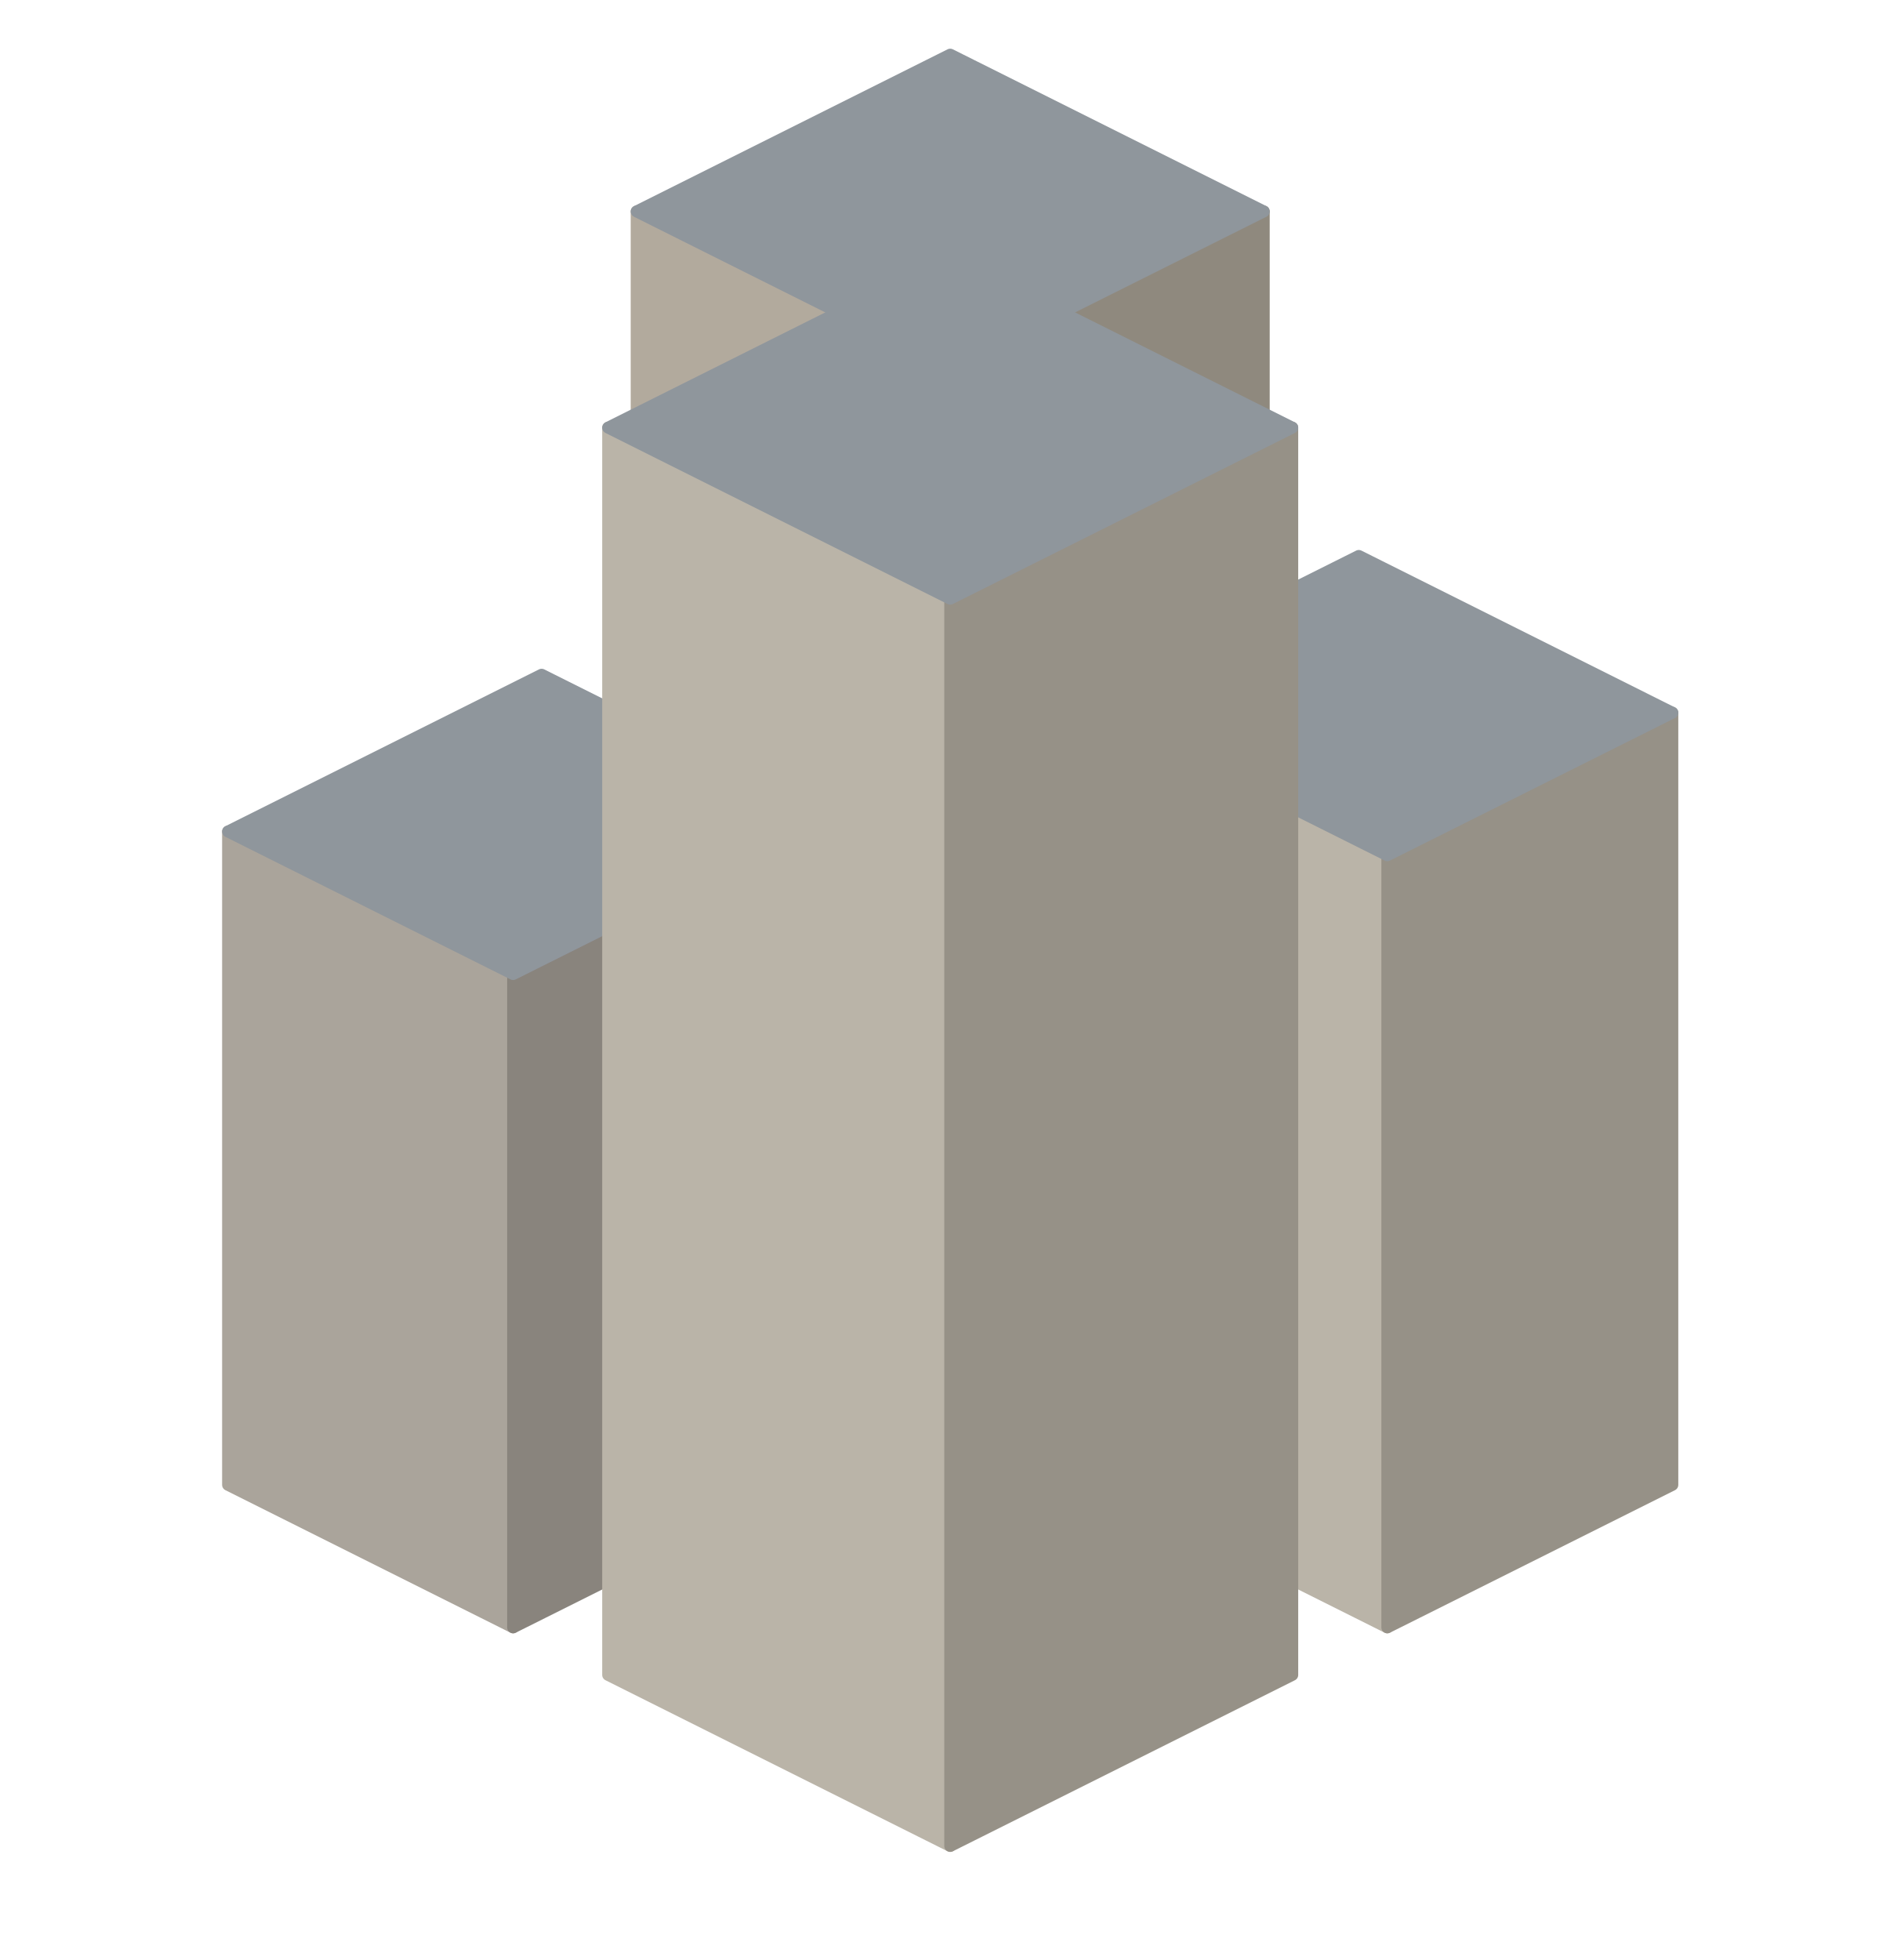
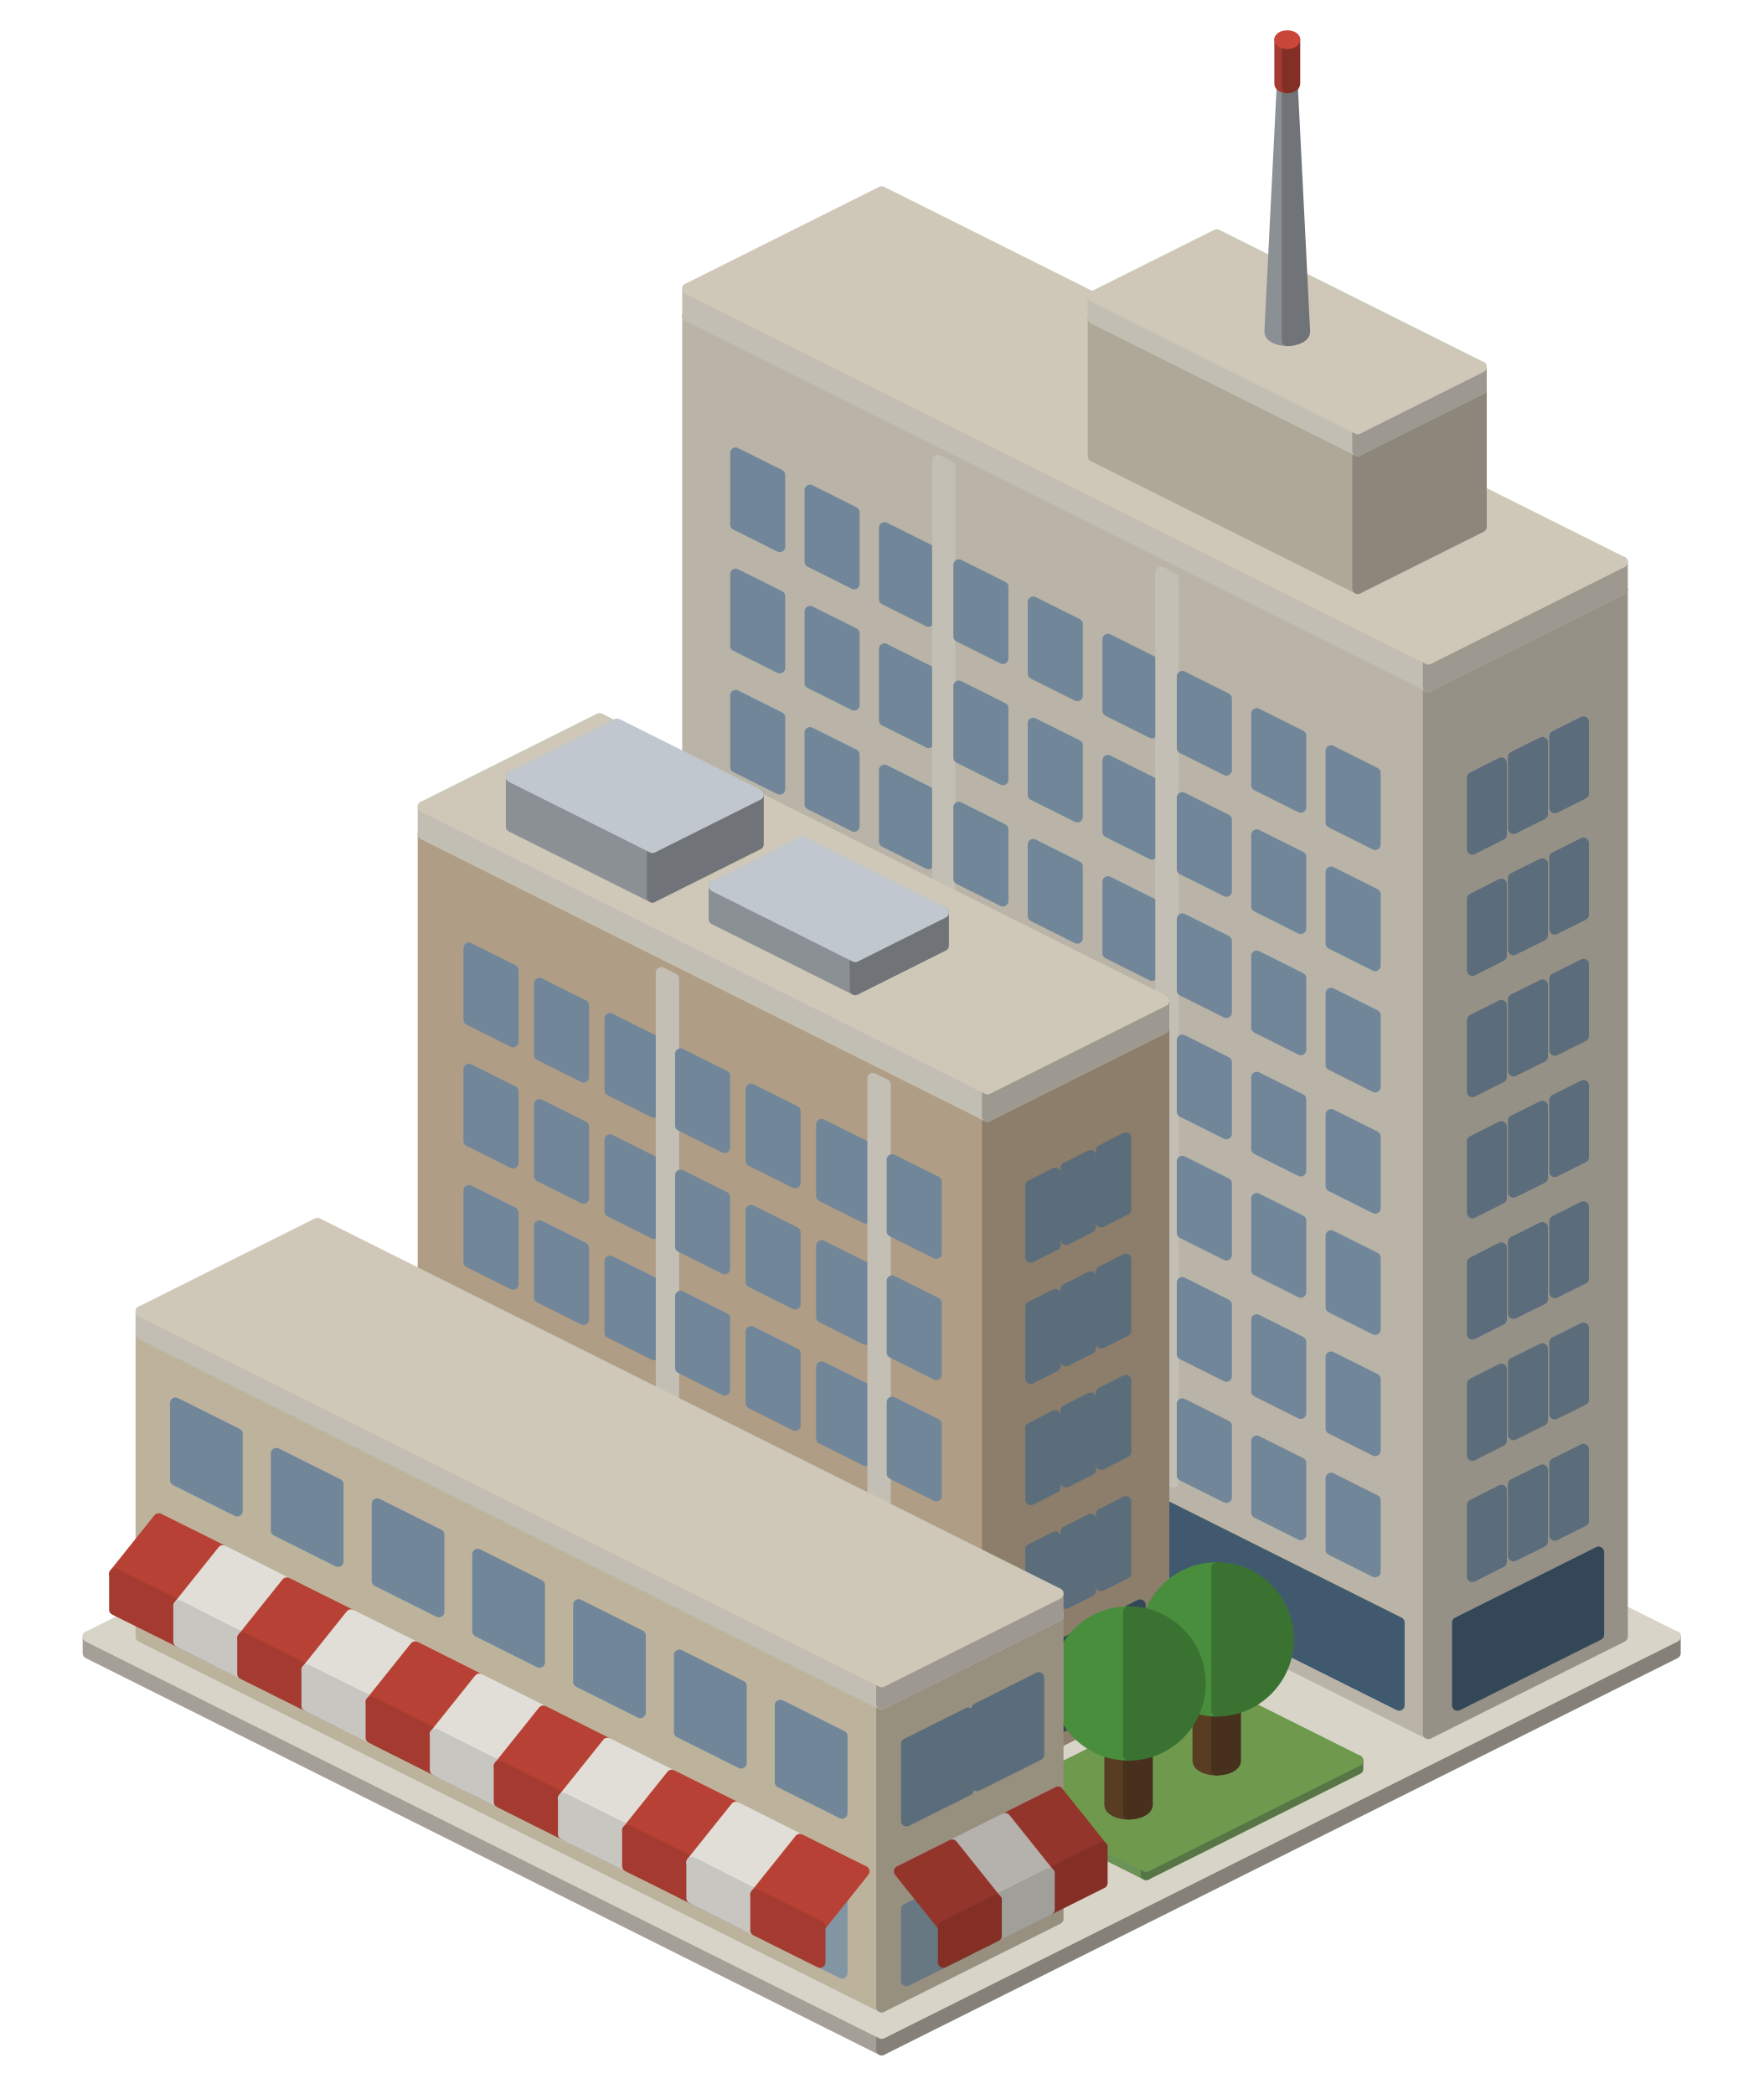
- <svg xmlns="http://www.w3.org/2000/svg" width="64" height="66" viewBox="0 0 64 66">
-   <g transform="translate(0 34)" stroke-linejoin="round" stroke-width="0.4">
-     <polygon points="21.44,9.12 32.00,14.40 32.00,-21.60 21.44,-26.88" fill="#b2aa9d" stroke="#b2aa9d" />
-     <polygon points="42.56,9.12 32.00,14.40 32.00,-21.60 42.56,-26.88" fill="#8f897e" stroke="#8f897e" />
-     <polygon points="32.00,-32.16 42.56,-26.88 32.00,-21.60 21.44,-26.88" fill="#8f969c" stroke="#8f969c" />
-     <polygon points="36.16,15.52 46.72,20.80 46.72,-5.20 36.16,-10.48" fill="#bab4a8" stroke="#bab4a8" />
-     <polygon points="56.32,16.00 46.72,20.80 46.72,-5.20 56.32,-10.00" fill="#969187" stroke="#969187" />
-     <polygon points="45.76,-15.28 56.32,-10.00 46.72,-5.20 36.16,-10.48" fill="#8f969c" stroke="#8f969c" />
-     <polygon points="7.68,16.00 17.28,20.80 17.28,-1.20 7.68,-6.00" fill="#aaa49b" stroke="#aaa49b" />
-     <polygon points="27.84,15.52 17.28,20.80 17.28,-1.20 27.84,-6.48" fill="#89847d" stroke="#89847d" />
-     <polygon points="18.24,-11.28 27.84,-6.48 17.28,-1.20 7.68,-6.00" fill="#8f969c" stroke="#8f969c" />
-     <polygon points="20.48,22.40 32.00,28.16 32.00,-13.84 20.48,-19.60" fill="#bab4a8" stroke="#bab4a8" />
-     <polygon points="43.52,22.40 32.00,28.16 32.00,-13.84 43.52,-19.60" fill="#969187" stroke="#969187" />
-     <polygon points="32.00,-25.36 43.52,-19.60 32.00,-13.84 20.48,-19.60" fill="#8f969c" stroke="#8f969c" />
+ <svg xmlns="http://www.w3.org/2000/svg" width="64" height="76" viewBox="0 0 64 76">
+   <g transform="translate(0 44)" stroke-linejoin="round" stroke-width="0.4">
+     <polygon points="3.20,16.00 32.00,30.40 32.00,29.80 3.20,15.40" fill="#a5a097" stroke="#a5a097" />
+     <polygon points="60.80,16.00 32.00,30.40 32.00,29.80 60.80,15.40" fill="#858179" stroke="#858179" />
+     <polygon points="32.00,1.00 60.80,15.40 32.00,29.80 3.20,15.40" fill="#d9d4c8" stroke="#d9d4c8" />
+     <polygon points="24.96,5.48 51.84,18.92 51.84,-19.08 24.96,-32.52" fill="#bab4a8" stroke="#bab4a8" />
+     <polygon points="58.88,15.40 51.84,18.92 51.84,-19.08 58.88,-22.60" fill="#969187" stroke="#969187" />
+     <polygon points="32.00,-36.04 58.88,-22.60 51.84,-19.08 24.96,-32.52" fill="#a79e8e" stroke="#a79e8e" />
+     <polygon points="24.96,-32.52 51.84,-19.08 51.84,-20.08 24.96,-33.52" fill="#c3beb3" stroke="#c3beb3" />
+     <polygon points="58.88,-22.60 51.84,-19.08 51.84,-20.08 58.88,-23.60" fill="#9d9990" stroke="#9d9990" />
+     <polygon points="32.00,-37.04 58.88,-23.60 51.84,-20.08 24.96,-33.52" fill="#cfc8b8" stroke="#cfc8b8" />
+     <polygon points="39.68,-27.44 49.28,-22.64 49.28,-27.64 39.68,-32.44" fill="#afa899" stroke="#afa899" />
+     <polygon points="53.76,-24.88 49.28,-22.64 49.28,-27.64 53.76,-29.88" fill="#8d877b" stroke="#8d877b" />
+     <polygon points="44.16,-34.68 53.76,-29.88 49.28,-27.64 39.68,-32.44" fill="#a79e8e" stroke="#a79e8e" />
+     <polygon points="39.68,-32.44 49.28,-27.64 49.28,-28.44 39.68,-33.24" fill="#c3beb3" stroke="#c3beb3" />
+     <polygon points="53.76,-29.88 49.28,-27.64 49.28,-28.44 53.76,-30.68" fill="#9d9990" stroke="#9d9990" />
+     <polygon points="44.16,-35.48 53.76,-30.68 49.28,-28.44 39.68,-33.24" fill="#cfc8b8" stroke="#cfc8b8" />
+     <path d="M 46.72 -31.64 A 0.63 0.32 0 0 1 46.09 -31.96 L 46.54 -40.96 L 46.72 -40.96 Z" fill="#8b9095" stroke="#8b9095" />
+     <path d="M 46.72 -31.64 A 0.63 0.32 0 0 0 47.35 -31.96 L 46.90 -40.96 L 46.72 -40.96 Z" fill="#707478" stroke="#707478" />
+     <path d="M 46.54 -40.96 A 0.18 0.09 0 1 0 46.90 -40.96 A 0.18 0.09 0 1 0 46.54 -40.96 Z" fill="#aab0b6" stroke="#aab0b6" />
+     <path d="M 46.72 -40.82 A 0.27 0.14 0 0 1 46.45 -40.96 L 46.45 -42.56 L 46.72 -42.56 Z" fill="#a43a30" stroke="#a43a30" />
+     <path d="M 46.72 -40.82 A 0.27 0.14 0 0 0 46.99 -40.96 L 46.99 -42.56 L 46.72 -42.56 Z" fill="#842f26" stroke="#842f26" />
+     <path d="M 46.45 -42.56 A 0.27 0.14 0 1 0 46.99 -42.56 A 0.27 0.14 0 1 0 46.45 -42.56 Z" fill="#c8473a" stroke="#c8473a" />
+     <polygon points="25.82,5.41 50.78,17.89 50.78,14.89 25.82,2.41" fill="#41596e" stroke="#41596e" />
+     <polygon points="26.70,1.44 28.30,2.24 28.30,-0.36 26.70,-1.16" fill="#718799" stroke="#718799" />
+     <polygon points="26.70,-2.96 28.30,-2.16 28.30,-4.76 26.70,-5.56" fill="#718799" stroke="#718799" />
+     <polygon points="26.70,-7.36 28.30,-6.56 28.30,-9.16 26.70,-9.96" fill="#718799" stroke="#718799" />
+     <polygon points="26.70,-11.76 28.30,-10.96 28.30,-13.56 26.70,-14.36" fill="#718799" stroke="#718799" />
+     <polygon points="26.70,-16.16 28.30,-15.36 28.30,-17.96 26.70,-18.76" fill="#718799" stroke="#718799" />
+     <polygon points="26.70,-20.56 28.30,-19.76 28.30,-22.36 26.70,-23.16" fill="#718799" stroke="#718799" />
+     <polygon points="26.70,-24.96 28.30,-24.16 28.30,-26.76 26.70,-27.56" fill="#718799" stroke="#718799" />
+     <polygon points="29.40,2.79 31.00,3.59 31.00,0.99 29.40,0.19" fill="#718799" stroke="#718799" />
+     <polygon points="29.40,-1.61 31.00,-0.81 31.00,-3.41 29.40,-4.21" fill="#718799" stroke="#718799" />
+     <polygon points="29.40,-6.01 31.00,-5.21 31.00,-7.81 29.40,-8.61" fill="#718799" stroke="#718799" />
+     <polygon points="29.40,-10.41 31.00,-9.61 31.00,-12.21 29.40,-13.01" fill="#718799" stroke="#718799" />
+     <polygon points="29.40,-14.81 31.00,-14.01 31.00,-16.61 29.40,-17.41" fill="#718799" stroke="#718799" />
+     <polygon points="29.40,-19.21 31.00,-18.41 31.00,-21.01 29.40,-21.81" fill="#718799" stroke="#718799" />
+     <polygon points="29.40,-23.61 31.00,-22.81 31.00,-25.41 29.40,-26.21" fill="#718799" stroke="#718799" />
+     <polygon points="32.10,4.15 33.70,4.95 33.70,2.35 32.10,1.55" fill="#718799" stroke="#718799" />
+     <polygon points="32.10,-0.25 33.70,0.55 33.70,-2.05 32.10,-2.85" fill="#718799" stroke="#718799" />
+     <polygon points="32.10,-4.65 33.70,-3.85 33.70,-6.45 32.10,-7.25" fill="#718799" stroke="#718799" />
+     <polygon points="32.10,-9.05 33.70,-8.25 33.70,-10.85 32.10,-11.65" fill="#718799" stroke="#718799" />
+     <polygon points="32.10,-13.45 33.70,-12.65 33.70,-15.25 32.10,-16.05" fill="#718799" stroke="#718799" />
+     <polygon points="32.10,-17.85 33.70,-17.05 33.70,-19.65 32.10,-20.45" fill="#718799" stroke="#718799" />
+     <polygon points="32.10,-22.25 33.70,-21.45 33.70,-24.05 32.10,-24.85" fill="#718799" stroke="#718799" />
+     <polygon points="34.03,5.51 34.47,5.73 34.47,-27.07 34.03,-27.29" fill="#c4bfb4" stroke="#c4bfb4" />
+     <polygon points="34.80,5.50 36.40,6.30 36.40,3.70 34.80,2.90" fill="#718799" stroke="#718799" />
+     <polygon points="34.80,1.10 36.40,1.90 36.40,-0.70 34.80,-1.50" fill="#718799" stroke="#718799" />
+     <polygon points="34.80,-3.30 36.40,-2.50 36.40,-5.10 34.80,-5.90" fill="#718799" stroke="#718799" />
+     <polygon points="34.80,-7.70 36.40,-6.90 36.40,-9.50 34.80,-10.30" fill="#718799" stroke="#718799" />
+     <polygon points="34.80,-12.10 36.40,-11.30 36.40,-13.90 34.80,-14.70" fill="#718799" stroke="#718799" />
+     <polygon points="34.80,-16.50 36.40,-15.70 36.40,-18.30 34.80,-19.10" fill="#718799" stroke="#718799" />
+     <polygon points="34.80,-20.90 36.40,-20.10 36.40,-22.70 34.80,-23.50" fill="#718799" stroke="#718799" />
+     <polygon points="37.50,6.85 39.10,7.65 39.10,5.05 37.50,4.25" fill="#718799" stroke="#718799" />
+     <polygon points="37.50,2.45 39.10,3.25 39.10,0.65 37.50,-0.15" fill="#718799" stroke="#718799" />
+     <polygon points="37.50,-1.95 39.10,-1.15 39.10,-3.75 37.50,-4.55" fill="#718799" stroke="#718799" />
+     <polygon points="37.50,-6.35 39.10,-5.55 39.10,-8.15 37.50,-8.95" fill="#718799" stroke="#718799" />
+     <polygon points="37.50,-10.75 39.10,-9.95 39.10,-12.55 37.50,-13.35" fill="#718799" stroke="#718799" />
+     <polygon points="37.50,-15.15 39.10,-14.35 39.10,-16.95 37.50,-17.75" fill="#718799" stroke="#718799" />
+     <polygon points="37.50,-19.55 39.10,-18.75 39.10,-21.35 37.50,-22.15" fill="#718799" stroke="#718799" />
+     <polygon points="40.21,8.20 41.81,9.00 41.81,6.40 40.21,5.60" fill="#718799" stroke="#718799" />
+     <polygon points="40.21,3.80 41.81,4.60 41.81,2.00 40.21,1.20" fill="#718799" stroke="#718799" />
+     <polygon points="40.21,-0.60 41.81,0.20 41.81,-2.40 40.21,-3.20" fill="#718799" stroke="#718799" />
+     <polygon points="40.21,-5.00 41.81,-4.20 41.81,-6.80 40.21,-7.60" fill="#718799" stroke="#718799" />
+     <polygon points="40.21,-9.40 41.81,-8.60 41.81,-11.20 40.21,-12.00" fill="#718799" stroke="#718799" />
+     <polygon points="40.21,-13.80 41.81,-13.00 41.81,-15.60 40.21,-16.40" fill="#718799" stroke="#718799" />
+     <polygon points="40.21,-18.20 41.81,-17.40 41.81,-20.00 40.21,-20.80" fill="#718799" stroke="#718799" />
+     <polygon points="42.13,9.56 42.58,9.79 42.58,-23.01 42.13,-23.24" fill="#c4bfb4" stroke="#c4bfb4" />
+     <polygon points="42.91,9.55 44.51,10.35 44.51,7.75 42.91,6.95" fill="#718799" stroke="#718799" />
+     <polygon points="42.91,5.15 44.51,5.95 44.51,3.35 42.91,2.55" fill="#718799" stroke="#718799" />
+     <polygon points="42.91,0.75 44.51,1.55 44.51,-1.05 42.91,-1.85" fill="#718799" stroke="#718799" />
+     <polygon points="42.91,-3.65 44.51,-2.85 44.51,-5.45 42.91,-6.25" fill="#718799" stroke="#718799" />
+     <polygon points="42.91,-8.05 44.51,-7.25 44.51,-9.85 42.91,-10.65" fill="#718799" stroke="#718799" />
+     <polygon points="42.91,-12.45 44.51,-11.65 44.51,-14.25 42.91,-15.05" fill="#718799" stroke="#718799" />
+     <polygon points="42.91,-16.85 44.51,-16.05 44.51,-18.65 42.91,-19.45" fill="#718799" stroke="#718799" />
+     <polygon points="15.36,10.28 35.84,20.52 35.84,-3.48 15.36,-13.72" fill="#af9d85" stroke="#af9d85" />
+     <polygon points="42.24,17.32 35.84,20.52 35.84,-3.48 42.24,-6.68" fill="#8d7e6b" stroke="#8d7e6b" />
+     <polygon points="21.76,-16.92 42.24,-6.68 35.84,-3.48 15.36,-13.72" fill="#a58f74" stroke="#a58f74" />
+     <polygon points="15.36,-13.72 35.84,-3.48 35.84,-4.48 15.36,-14.72" fill="#c3beb3" stroke="#c3beb3" />
+     <polygon points="42.24,-6.68 35.84,-3.48 35.84,-4.48 42.24,-7.68" fill="#9d9990" stroke="#9d9990" />
+     <polygon points="21.76,-17.92 42.24,-7.68 35.84,-4.48 15.36,-14.72" fill="#cfc8b8" stroke="#cfc8b8" />
+     <polygon points="18.56,-14.00 23.68,-11.44 23.68,-13.24 18.56,-15.80" fill="#8b9095" stroke="#8b9095" />
+     <polygon points="27.52,-13.36 23.68,-11.44 23.68,-13.24 27.52,-15.16" fill="#707478" stroke="#707478" />
+     <polygon points="22.40,-17.72 27.52,-15.16 23.68,-13.24 18.56,-15.80" fill="#c0c7ce" stroke="#c0c7ce" />
+     <polygon points="25.92,-10.64 31.04,-8.08 31.04,-9.28 25.92,-11.84" fill="#8b9095" stroke="#8b9095" />
+     <polygon points="34.24,-9.68 31.04,-8.08 31.04,-9.28 34.24,-10.88" fill="#707478" stroke="#707478" />
+     <polygon points="29.12,-13.44 34.24,-10.88 31.04,-9.28 25.92,-11.84" fill="#c0c7ce" stroke="#c0c7ce" />
+     <polygon points="16.22,10.21 34.78,19.49 34.78,16.49 16.22,7.21" fill="#41596e" stroke="#41596e" />
+     <polygon points="17.02,6.21 18.62,7.01 18.62,4.41 17.02,3.61" fill="#718799" stroke="#718799" />
+     <polygon points="17.02,1.81 18.62,2.61 18.62,0.01 17.02,-0.79" fill="#718799" stroke="#718799" />
+     <polygon points="17.02,-2.59 18.62,-1.79 18.62,-4.39 17.02,-5.19" fill="#718799" stroke="#718799" />
+     <polygon points="17.02,-6.99 18.62,-6.19 18.62,-8.79 17.02,-9.59" fill="#718799" stroke="#718799" />
+     <polygon points="19.58,7.49 21.18,8.29 21.18,5.69 19.58,4.89" fill="#718799" stroke="#718799" />
+     <polygon points="19.58,3.09 21.18,3.89 21.18,1.29 19.58,0.49" fill="#718799" stroke="#718799" />
+     <polygon points="19.58,-1.31 21.18,-0.51 21.18,-3.11 19.58,-3.91" fill="#718799" stroke="#718799" />
+     <polygon points="19.58,-5.71 21.18,-4.91 21.18,-7.51 19.58,-8.31" fill="#718799" stroke="#718799" />
+     <path d="M 17.28 13.50 A 0.68 0.34 0 0 1 16.60 13.16 L 16.60 10.56 L 17.28 10.56 Z" fill="#583d23" stroke="#583d23" />
+     <path d="M 17.28 13.50 A 0.68 0.34 0 0 0 17.96 13.16 L 17.96 10.56 L 17.28 10.56 Z" fill="#47311c" stroke="#47311c" />
+     <path d="M 16.60 10.56 A 0.68 0.34 0 1 0 17.96 10.56 A 0.68 0.34 0 1 0 16.60 10.56 Z" fill="#6b4a2b" stroke="#6b4a2b" />
+     <path d="M 17.28 7.16 A 2.20 2.20 0 0 0 17.28 11.56 Z" fill="#498e3d" stroke="#498e3d" />
+     <path d="M 17.28 7.16 A 2.20 2.20 0 0 1 17.28 11.56 Z" fill="#3a7231" stroke="#3a7231" />
+     <polygon points="22.14,8.77 23.74,9.57 23.74,6.97 22.14,6.17" fill="#718799" stroke="#718799" />
+     <polygon points="22.14,4.37 23.74,5.17 23.74,2.57 22.14,1.77" fill="#718799" stroke="#718799" />
+     <polygon points="22.14,-0.03 23.74,0.77 23.74,-1.83 22.14,-2.63" fill="#718799" stroke="#718799" />
+     <polygon points="22.14,-4.43 23.74,-3.63 23.74,-6.23 22.14,-7.03" fill="#718799" stroke="#718799" />
+     <polygon points="24.00,10.10 24.45,10.32 24.45,-8.48 24.00,-8.70" fill="#c4bfb4" stroke="#c4bfb4" />
+     <polygon points="24.70,10.05 26.30,10.85 26.30,8.25 24.70,7.45" fill="#718799" stroke="#718799" />
+     <polygon points="24.70,5.65 26.30,6.45 26.30,3.85 24.70,3.05" fill="#718799" stroke="#718799" />
+     <polygon points="24.70,1.25 26.30,2.05 26.30,-0.55 24.70,-1.35" fill="#718799" stroke="#718799" />
+     <polygon points="24.70,-3.15 26.30,-2.35 26.30,-4.95 24.70,-5.75" fill="#718799" stroke="#718799" />
+     <polygon points="45.61,10.90 47.21,11.70 47.21,9.10 45.61,8.30" fill="#718799" stroke="#718799" />
+     <polygon points="45.61,6.50 47.21,7.30 47.21,4.70 45.61,3.90" fill="#718799" stroke="#718799" />
+     <polygon points="45.61,2.10 47.21,2.90 47.21,0.30 45.61,-0.50" fill="#718799" stroke="#718799" />
+     <polygon points="45.61,-2.30 47.21,-1.50 47.21,-4.10 45.61,-4.90" fill="#718799" stroke="#718799" />
+     <polygon points="45.61,-6.70 47.21,-5.90 47.21,-8.50 45.61,-9.30" fill="#718799" stroke="#718799" />
+     <polygon points="45.61,-11.10 47.21,-10.30 47.21,-12.90 45.61,-13.70" fill="#718799" stroke="#718799" />
+     <polygon points="45.61,-15.50 47.21,-14.70 47.21,-17.30 45.61,-18.10" fill="#718799" stroke="#718799" />
+     <polygon points="27.26,11.33 28.86,12.13 28.86,9.53 27.26,8.73" fill="#718799" stroke="#718799" />
+     <polygon points="27.26,6.93 28.86,7.73 28.86,5.13 27.26,4.33" fill="#718799" stroke="#718799" />
+     <polygon points="27.26,2.53 28.86,3.33 28.86,0.73 27.26,-0.07" fill="#718799" stroke="#718799" />
+     <polygon points="27.26,-1.87 28.86,-1.07 28.86,-3.67 27.26,-4.47" fill="#718799" stroke="#718799" />
+     <polygon points="58.02,15.33 52.90,17.89 52.90,14.89 58.02,12.33" fill="#344758" stroke="#344758" />
+     <polygon points="57.47,11.20 56.43,11.72 56.43,9.12 57.47,8.60" fill="#5b6d7b" stroke="#5b6d7b" />
+     <polygon points="57.47,6.80 56.43,7.32 56.43,4.72 57.47,4.20" fill="#5b6d7b" stroke="#5b6d7b" />
+     <polygon points="57.47,2.40 56.43,2.92 56.43,0.32 57.47,-0.20" fill="#5b6d7b" stroke="#5b6d7b" />
+     <polygon points="57.47,-2.00 56.43,-1.48 56.43,-4.08 57.47,-4.60" fill="#5b6d7b" stroke="#5b6d7b" />
+     <polygon points="57.47,-6.40 56.43,-5.88 56.43,-8.48 57.47,-9.00" fill="#5b6d7b" stroke="#5b6d7b" />
+     <polygon points="57.47,-10.80 56.43,-10.28 56.43,-12.88 57.47,-13.40" fill="#5b6d7b" stroke="#5b6d7b" />
+     <polygon points="57.47,-15.20 56.43,-14.68 56.43,-17.28 57.47,-17.80" fill="#5b6d7b" stroke="#5b6d7b" />
+     <polygon points="55.98,11.95 54.93,12.47 54.93,9.87 55.98,9.35" fill="#5b6d7b" stroke="#5b6d7b" />
+     <polygon points="55.98,7.55 54.93,8.07 54.93,5.47 55.98,4.95" fill="#5b6d7b" stroke="#5b6d7b" />
+     <polygon points="55.98,3.15 54.93,3.67 54.93,1.07 55.98,0.55" fill="#5b6d7b" stroke="#5b6d7b" />
+     <polygon points="55.98,-1.25 54.93,-0.73 54.93,-3.33 55.98,-3.85" fill="#5b6d7b" stroke="#5b6d7b" />
+     <polygon points="55.98,-5.65 54.93,-5.13 54.93,-7.73 55.98,-8.25" fill="#5b6d7b" stroke="#5b6d7b" />
+     <polygon points="55.98,-10.05 54.93,-9.53 54.93,-12.13 55.98,-12.65" fill="#5b6d7b" stroke="#5b6d7b" />
+     <polygon points="55.98,-14.45 54.93,-13.93 54.93,-16.53 55.98,-17.05" fill="#5b6d7b" stroke="#5b6d7b" />
+     <polygon points="48.31,12.25 49.91,13.05 49.91,10.45 48.31,9.65" fill="#718799" stroke="#718799" />
+     <polygon points="48.31,7.85 49.91,8.65 49.91,6.05 48.31,5.25" fill="#718799" stroke="#718799" />
+     <polygon points="48.31,3.45 49.91,4.25 49.91,1.65 48.31,0.85" fill="#718799" stroke="#718799" />
+     <polygon points="48.31,-0.95 49.91,-0.15 49.91,-2.75 48.31,-3.55" fill="#718799" stroke="#718799" />
+     <polygon points="48.31,-5.35 49.91,-4.55 49.91,-7.15 48.31,-7.95" fill="#718799" stroke="#718799" />
+     <polygon points="48.31,-9.75 49.91,-8.95 49.91,-11.55 48.31,-12.35" fill="#718799" stroke="#718799" />
+     <polygon points="48.31,-14.15 49.91,-13.35 49.91,-15.95 48.31,-16.75" fill="#718799" stroke="#718799" />
+     <polygon points="54.49,12.69 53.44,13.22 53.44,10.62 54.49,10.09" fill="#5b6d7b" stroke="#5b6d7b" />
+     <polygon points="54.49,8.29 53.44,8.82 53.44,6.22 54.49,5.69" fill="#5b6d7b" stroke="#5b6d7b" />
+     <polygon points="54.49,3.89 53.44,4.42 53.44,1.82 54.49,1.29" fill="#5b6d7b" stroke="#5b6d7b" />
+     <polygon points="54.49,-0.51 53.44,0.02 53.44,-2.58 54.49,-3.11" fill="#5b6d7b" stroke="#5b6d7b" />
+     <polygon points="54.49,-4.91 53.44,-4.38 53.44,-6.98 54.49,-7.51" fill="#5b6d7b" stroke="#5b6d7b" />
+     <polygon points="54.49,-9.31 53.44,-8.78 53.44,-11.38 54.49,-11.91" fill="#5b6d7b" stroke="#5b6d7b" />
+     <polygon points="54.49,-13.71 53.44,-13.18 53.44,-15.78 54.49,-16.31" fill="#5b6d7b" stroke="#5b6d7b" />
+     <path d="M 26.88 18.30 A 0.68 0.34 0 0 1 26.20 17.96 L 26.20 15.36 L 26.88 15.36 Z" fill="#583d23" stroke="#583d23" />
+     <path d="M 26.88 18.30 A 0.68 0.34 0 0 0 27.56 17.96 L 27.56 15.36 L 26.88 15.36 Z" fill="#47311c" stroke="#47311c" />
+     <path d="M 26.20 15.36 A 0.68 0.34 0 1 0 27.56 15.36 A 0.68 0.34 0 1 0 26.20 15.36 Z" fill="#6b4a2b" stroke="#6b4a2b" />
+     <polygon points="29.82,12.61 31.42,13.41 31.42,10.81 29.82,10.01" fill="#718799" stroke="#718799" />
+     <polygon points="29.82,8.21 31.42,9.01 31.42,6.41 29.82,5.61" fill="#718799" stroke="#718799" />
+     <polygon points="29.82,3.81 31.42,4.61 31.42,2.01 29.82,1.21" fill="#718799" stroke="#718799" />
+     <polygon points="29.82,-0.59 31.42,0.21 31.42,-2.39 29.82,-3.19" fill="#718799" stroke="#718799" />
+     <path d="M 26.88 11.96 A 2.20 2.20 0 0 0 26.88 16.36 Z" fill="#498e3d" stroke="#498e3d" />
+     <path d="M 26.88 11.96 A 2.20 2.20 0 0 1 26.88 16.36 Z" fill="#3a7231" stroke="#3a7231" />
+     <polygon points="31.68,13.94 32.13,14.16 32.13,-4.64 31.68,-4.86" fill="#c4bfb4" stroke="#c4bfb4" />
+     <polygon points="41.38,17.25 36.90,19.49 36.90,16.49 41.38,14.25" fill="#344758" stroke="#344758" />
+     <polygon points="40.86,13.10 39.97,13.55 39.97,10.95 40.86,10.50" fill="#5b6d7b" stroke="#5b6d7b" />
+     <polygon points="40.86,8.70 39.97,9.15 39.97,6.55 40.86,6.10" fill="#5b6d7b" stroke="#5b6d7b" />
+     <polygon points="40.86,4.30 39.97,4.75 39.97,2.15 40.86,1.70" fill="#5b6d7b" stroke="#5b6d7b" />
+     <polygon points="40.86,-0.10 39.97,0.35 39.97,-2.25 40.86,-2.70" fill="#5b6d7b" stroke="#5b6d7b" />
+     <polygon points="39.58,13.74 38.69,14.19 38.69,11.59 39.58,11.14" fill="#5b6d7b" stroke="#5b6d7b" />
+     <polygon points="39.58,9.34 38.69,9.79 38.69,7.19 39.58,6.74" fill="#5b6d7b" stroke="#5b6d7b" />
+     <polygon points="39.58,4.94 38.69,5.39 38.69,2.79 39.58,2.34" fill="#5b6d7b" stroke="#5b6d7b" />
+     <polygon points="39.58,0.54 38.69,0.99 38.69,-1.61 39.58,-2.06" fill="#5b6d7b" stroke="#5b6d7b" />
+     <polygon points="32.38,13.89 33.98,14.69 33.98,12.09 32.38,11.29" fill="#718799" stroke="#718799" />
+     <polygon points="32.38,9.49 33.98,10.29 33.98,7.69 32.38,6.89" fill="#718799" stroke="#718799" />
+     <polygon points="32.38,5.09 33.98,5.89 33.98,3.29 32.38,2.49" fill="#718799" stroke="#718799" />
+     <polygon points="32.38,0.69 33.98,1.49 33.98,-1.11 32.38,-1.91" fill="#718799" stroke="#718799" />
+     <polygon points="38.30,14.38 37.41,14.83 37.41,12.23 38.30,11.78" fill="#5b6d7b" stroke="#5b6d7b" />
+     <polygon points="38.30,9.98 37.41,10.43 37.41,7.83 38.30,7.38" fill="#5b6d7b" stroke="#5b6d7b" />
+     <polygon points="38.30,5.58 37.41,6.03 37.41,3.43 38.30,2.98" fill="#5b6d7b" stroke="#5b6d7b" />
+     <polygon points="38.30,1.18 37.41,1.63 37.41,-0.97 38.30,-1.42" fill="#5b6d7b" stroke="#5b6d7b" />
+     <polygon points="36.48,21.48 41.60,24.04 41.60,23.74 36.48,21.18" fill="#6c9357" stroke="#6c9357" />
+     <polygon points="49.28,20.20 41.60,24.04 41.60,23.74 49.28,19.90" fill="#577646" stroke="#577646" />
+     <polygon points="44.16,17.34 49.28,19.90 41.60,23.74 36.48,21.18" fill="#6f9a4e" stroke="#6f9a4e" />
+     <path d="M 44.16 20.24 A 0.68 0.34 0 0 1 43.48 19.90 L 43.48 17.10 L 44.16 17.10 Z" fill="#583d23" stroke="#583d23" />
+     <path d="M 44.16 20.24 A 0.68 0.34 0 0 0 44.84 19.90 L 44.84 17.10 L 44.16 17.10 Z" fill="#47311c" stroke="#47311c" />
+     <path d="M 43.48 17.10 A 0.68 0.34 0 1 0 44.84 17.10 A 0.68 0.34 0 1 0 43.48 17.10 Z" fill="#6b4a2b" stroke="#6b4a2b" />
+     <path d="M 44.16 12.90 A 2.60 2.60 0 0 0 44.16 18.10 Z" fill="#498e3d" stroke="#498e3d" />
+     <path d="M 44.16 12.90 A 2.60 2.60 0 0 1 44.16 18.10 Z" fill="#3a7231" stroke="#3a7231" />
+     <path d="M 40.96 21.84 A 0.68 0.34 0 0 1 40.28 21.50 L 40.28 18.70 L 40.96 18.70 Z" fill="#583d23" stroke="#583d23" />
+     <path d="M 40.96 21.84 A 0.68 0.34 0 0 0 41.64 21.50 L 41.64 18.70 L 40.96 18.70 Z" fill="#47311c" stroke="#47311c" />
+     <path d="M 40.28 18.70 A 0.68 0.34 0 1 0 41.64 18.70 A 0.68 0.34 0 1 0 40.28 18.70 Z" fill="#6b4a2b" stroke="#6b4a2b" />
+     <path d="M 40.96 14.50 A 2.60 2.60 0 0 0 40.96 19.70 Z" fill="#498e3d" stroke="#498e3d" />
+     <path d="M 40.96 14.50 A 2.60 2.60 0 0 1 40.96 19.70 Z" fill="#3a7231" stroke="#3a7231" />
+     <polygon points="5.12,15.40 32.00,28.84 32.00,17.84 5.12,4.40" fill="#bdb39d" stroke="#bdb39d" />
+     <polygon points="38.40,25.64 32.00,28.84 32.00,17.84 38.40,14.64" fill="#98907f" stroke="#98907f" />
+     <polygon points="11.52,1.20 38.40,14.64 32.00,17.84 5.12,4.40" fill="#cfc8b8" stroke="#cfc8b8" />
+     <polygon points="5.12,4.40 32.00,17.84 32.00,17.04 5.12,3.60" fill="#c3beb3" stroke="#c3beb3" />
+     <polygon points="38.40,14.64 32.00,17.84 32.00,17.04 38.40,13.84" fill="#9d9990" stroke="#9d9990" />
+     <polygon points="11.52,0.40 38.40,13.84 32.00,17.04 5.12,3.60" fill="#cfc8b8" stroke="#cfc8b8" />
+     <polygon points="6.37,15.52 8.61,16.64 8.61,14.04 6.37,12.92" fill="#8195a3" stroke="#8195a3" />
+     <polygon points="6.37,9.72 8.61,10.84 8.61,8.04 6.37,6.92" fill="#718799" stroke="#718799" />
+     <polygon points="10.03,17.35 12.27,18.47 12.27,15.87 10.03,14.75" fill="#8195a3" stroke="#8195a3" />
+     <polygon points="10.03,11.55 12.27,12.67 12.27,9.87 10.03,8.75" fill="#718799" stroke="#718799" />
+     <polygon points="13.69,19.18 15.93,20.30 15.93,17.70 13.69,16.58" fill="#8195a3" stroke="#8195a3" />
+     <polygon points="13.69,13.38 15.93,14.50 15.93,11.70 13.69,10.58" fill="#718799" stroke="#718799" />
+     <polygon points="17.34,21.01 19.58,22.13 19.58,19.53 17.34,18.41" fill="#8195a3" stroke="#8195a3" />
+     <polygon points="17.34,15.21 19.58,16.33 19.58,13.53 17.34,12.41" fill="#718799" stroke="#718799" />
+     <polygon points="21.00,22.84 23.24,23.96 23.24,21.36 21.00,20.24" fill="#8195a3" stroke="#8195a3" />
+     <polygon points="21.00,17.04 23.24,18.16 23.24,15.36 21.00,14.24" fill="#718799" stroke="#718799" />
+     <polygon points="24.66,24.67 26.90,25.79 26.90,23.19 24.66,22.07" fill="#8195a3" stroke="#8195a3" />
+     <polygon points="24.66,18.87 26.90,19.99 26.90,17.19 24.66,16.07" fill="#718799" stroke="#718799" />
+     <polygon points="37.70,25.49 35.46,26.61 35.46,24.01 37.70,22.89" fill="#687883" stroke="#687883" />
+     <polygon points="37.70,19.69 35.46,20.81 35.46,18.01 37.70,16.89" fill="#5b6d7b" stroke="#5b6d7b" />
+     <polygon points="28.32,26.49 30.56,27.61 30.56,25.01 28.32,23.89" fill="#8195a3" stroke="#8195a3" />
+     <polygon points="28.32,20.69 30.56,21.81 30.56,19.01 28.32,17.89" fill="#718799" stroke="#718799" />
+     <polygon points="35.14,26.77 32.90,27.89 32.90,25.29 35.14,24.17" fill="#687883" stroke="#687883" />
+     <polygon points="35.14,20.97 32.90,22.09 32.90,19.29 35.14,18.17" fill="#5b6d7b" stroke="#5b6d7b" />
+     <polygon points="5.76,11.12 8.09,12.28 6.49,14.28 4.16,13.12" fill="#b84135" stroke="#b84135" />
+     <polygon points="4.16,13.12 6.49,14.28 6.49,15.58 4.16,14.42" fill="#a43a30" stroke="#a43a30" />
+     <polygon points="8.09,12.28 10.41,13.45 8.81,15.45 6.49,14.28" fill="#e0ded7" stroke="#e0ded7" />
+     <polygon points="6.49,14.28 8.81,15.45 8.81,16.75 6.49,15.58" fill="#c8c6c0" stroke="#c8c6c0" />
+     <polygon points="10.41,13.45 12.74,14.61 11.14,16.61 8.81,15.45" fill="#b84135" stroke="#b84135" />
+     <polygon points="8.81,15.45 11.14,16.61 11.14,17.91 8.81,16.75" fill="#a43a30" stroke="#a43a30" />
+     <polygon points="12.74,14.61 15.07,15.77 13.47,17.77 11.14,16.61" fill="#e0ded7" stroke="#e0ded7" />
+     <polygon points="11.14,16.61 13.47,17.77 13.47,19.07 11.14,17.91" fill="#c8c6c0" stroke="#c8c6c0" />
+     <polygon points="15.07,15.77 17.40,16.94 15.80,18.94 13.47,17.77" fill="#b84135" stroke="#b84135" />
+     <polygon points="13.47,17.77 15.80,18.94 15.80,20.24 13.47,19.07" fill="#a43a30" stroke="#a43a30" />
+     <polygon points="17.40,16.94 19.72,18.10 18.12,20.10 15.80,18.94" fill="#e0ded7" stroke="#e0ded7" />
+     <polygon points="15.80,18.94 18.12,20.10 18.12,21.40 15.80,20.24" fill="#c8c6c0" stroke="#c8c6c0" />
+     <polygon points="19.72,18.10 22.05,19.27 20.45,21.27 18.12,20.10" fill="#b84135" stroke="#b84135" />
+     <polygon points="18.12,20.10 20.45,21.27 20.45,22.57 18.12,21.40" fill="#a43a30" stroke="#a43a30" />
+     <polygon points="22.05,19.27 24.38,20.43 22.78,22.43 20.45,21.27" fill="#e0ded7" stroke="#e0ded7" />
+     <polygon points="20.45,21.27 22.78,22.43 22.78,23.73 20.45,22.57" fill="#c8c6c0" stroke="#c8c6c0" />
+     <polygon points="24.38,20.43 26.71,21.59 25.11,23.59 22.78,22.43" fill="#b84135" stroke="#b84135" />
+     <polygon points="22.78,22.43 25.11,23.59 25.11,24.89 22.78,23.73" fill="#a43a30" stroke="#a43a30" />
+     <polygon points="38.40,21.04 36.48,22.00 38.08,24.00 40.00,23.04" fill="#94352b" stroke="#94352b" />
+     <polygon points="40.00,23.04 38.08,24.00 38.08,25.30 40.00,24.34" fill="#842f26" stroke="#842f26" />
+     <polygon points="26.71,21.59 29.03,22.76 27.43,24.76 25.11,23.59" fill="#e0ded7" stroke="#e0ded7" />
+     <polygon points="25.11,23.59 27.43,24.76 27.43,26.06 25.11,24.89" fill="#c8c6c0" stroke="#c8c6c0" />
+     <polygon points="36.48,22.00 34.56,22.96 36.16,24.96 38.08,24.00" fill="#b5b2ad" stroke="#b5b2ad" />
+     <polygon points="38.08,24.00 36.16,24.96 36.16,26.26 38.08,25.30" fill="#a19f9a" stroke="#a19f9a" />
+     <polygon points="29.03,22.76 31.36,23.92 29.76,25.92 27.43,24.76" fill="#b84135" stroke="#b84135" />
+     <polygon points="27.43,24.76 29.76,25.92 29.76,27.22 27.43,26.06" fill="#a43a30" stroke="#a43a30" />
+     <polygon points="34.56,22.96 32.64,23.92 34.24,25.92 36.16,24.96" fill="#94352b" stroke="#94352b" />
+     <polygon points="36.16,24.96 34.24,25.92 34.24,27.22 36.16,26.26" fill="#842f26" stroke="#842f26" />
  </g>
</svg>
